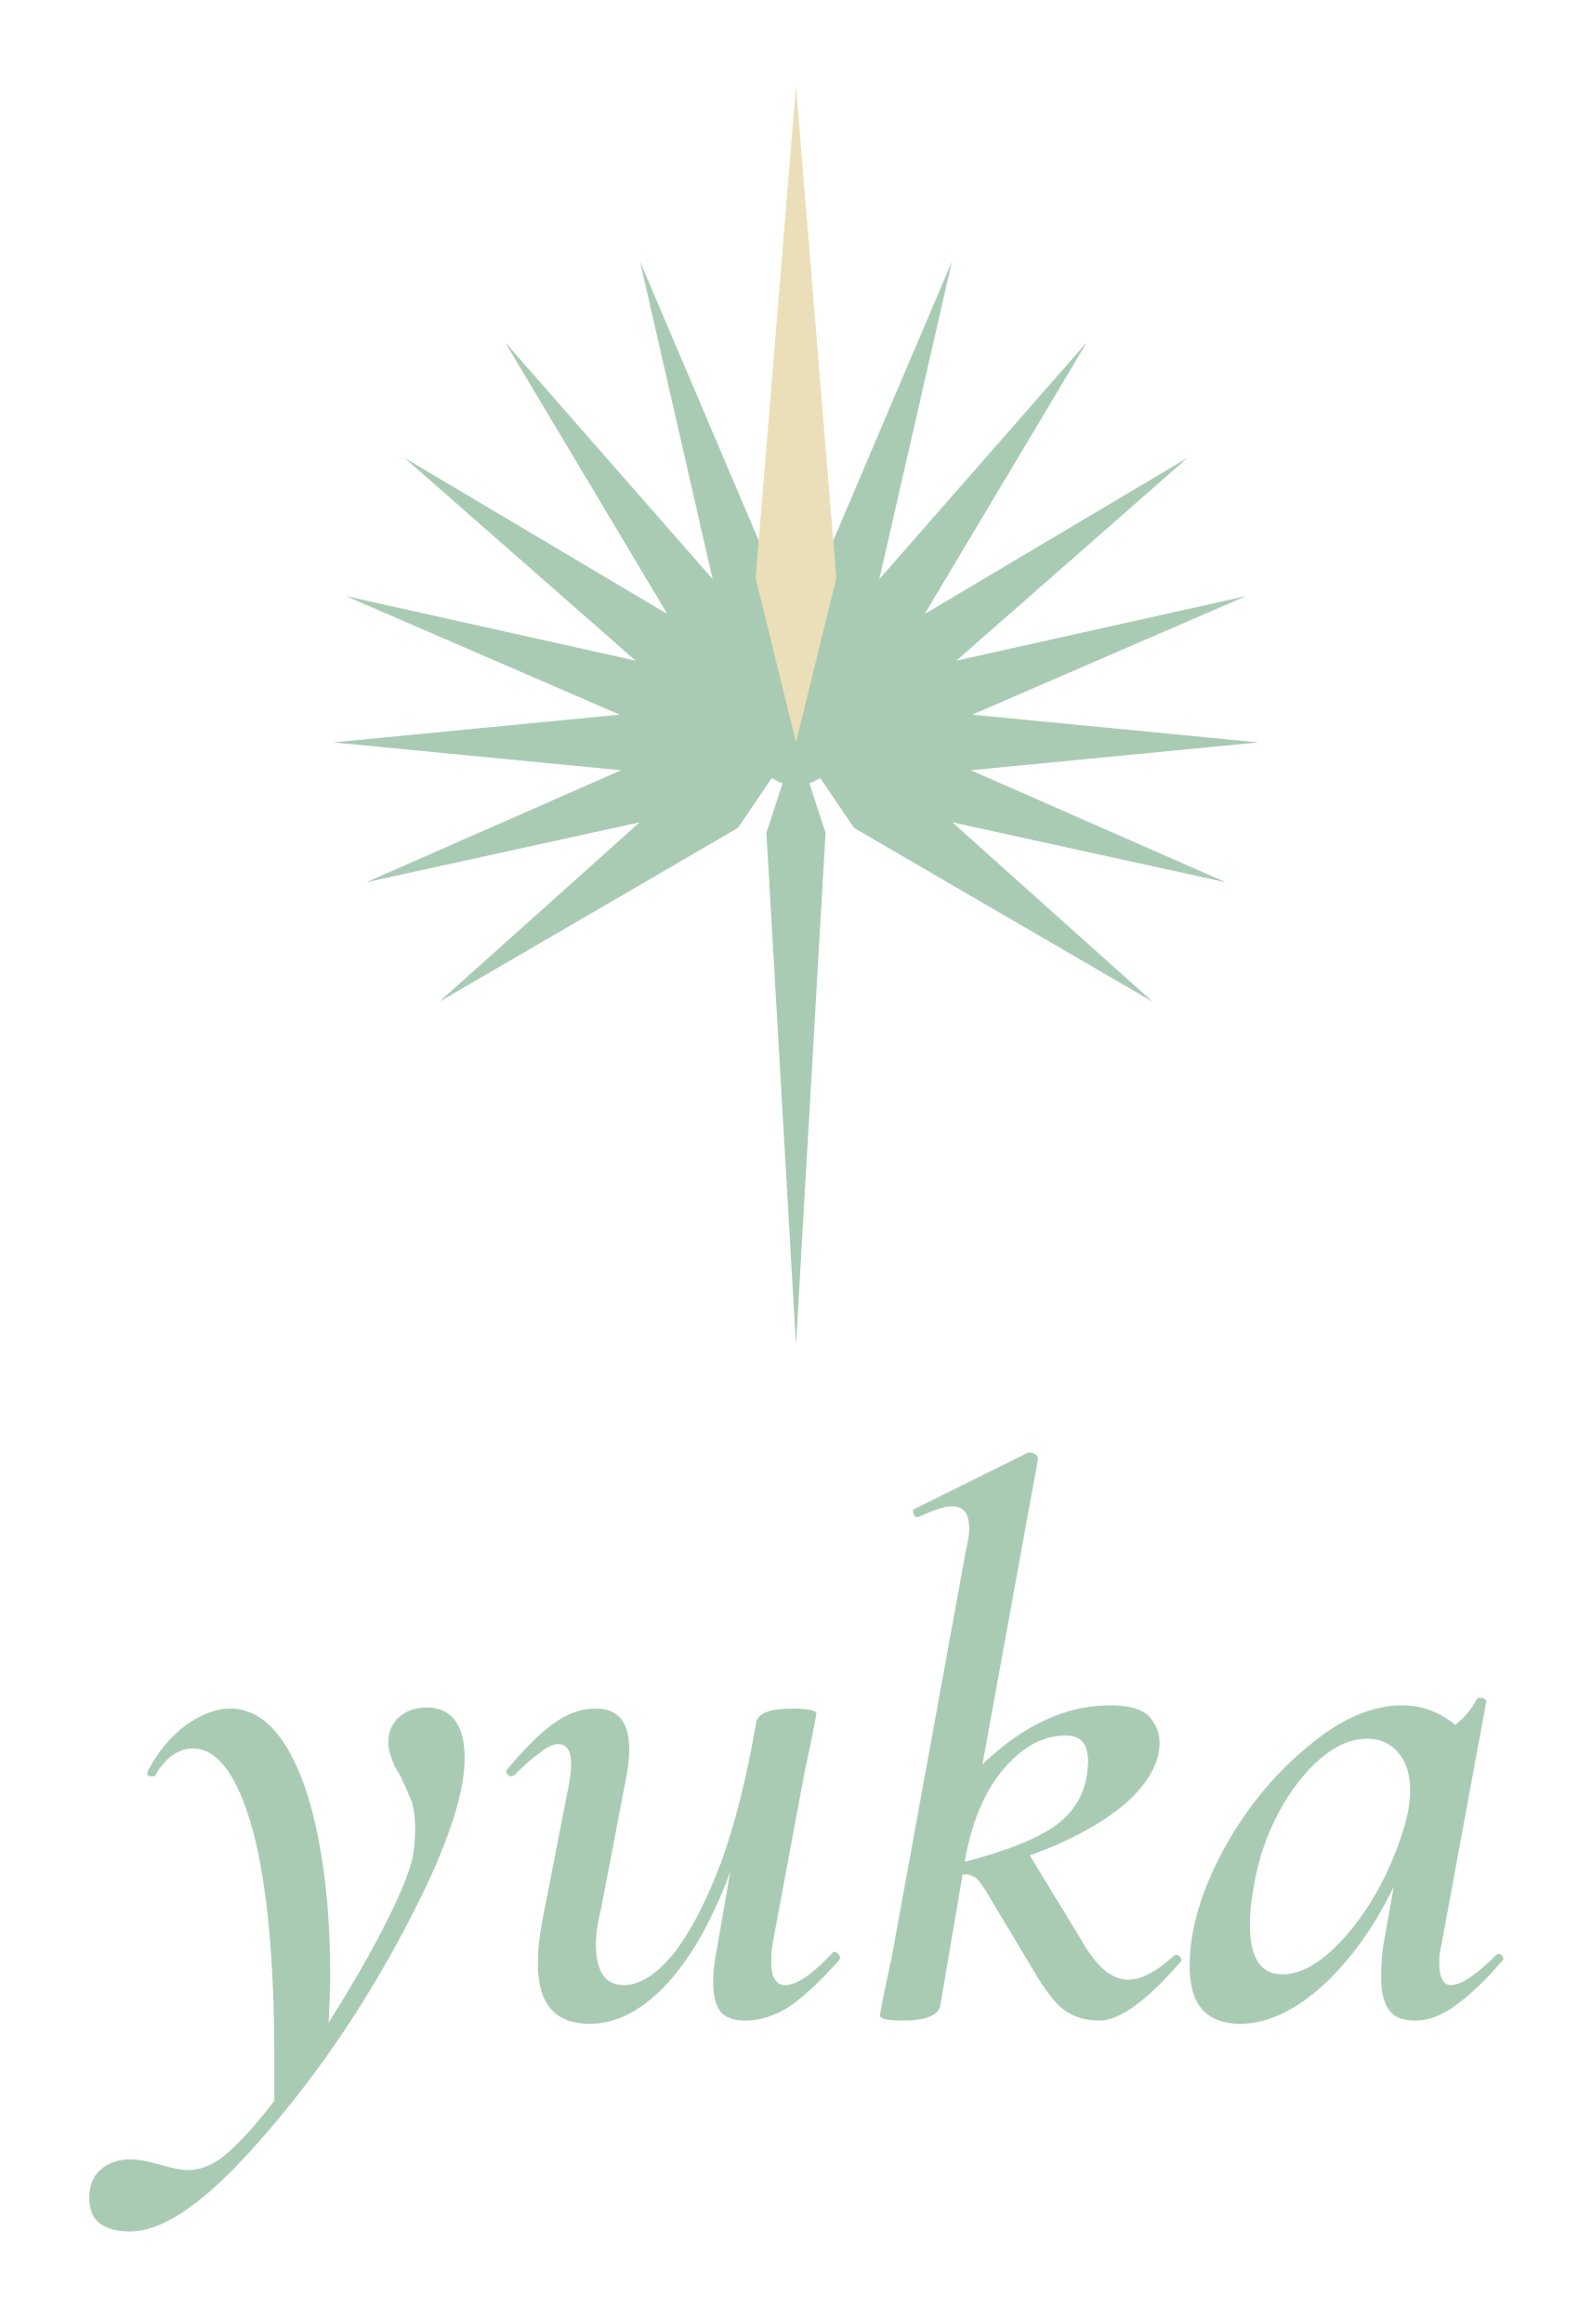
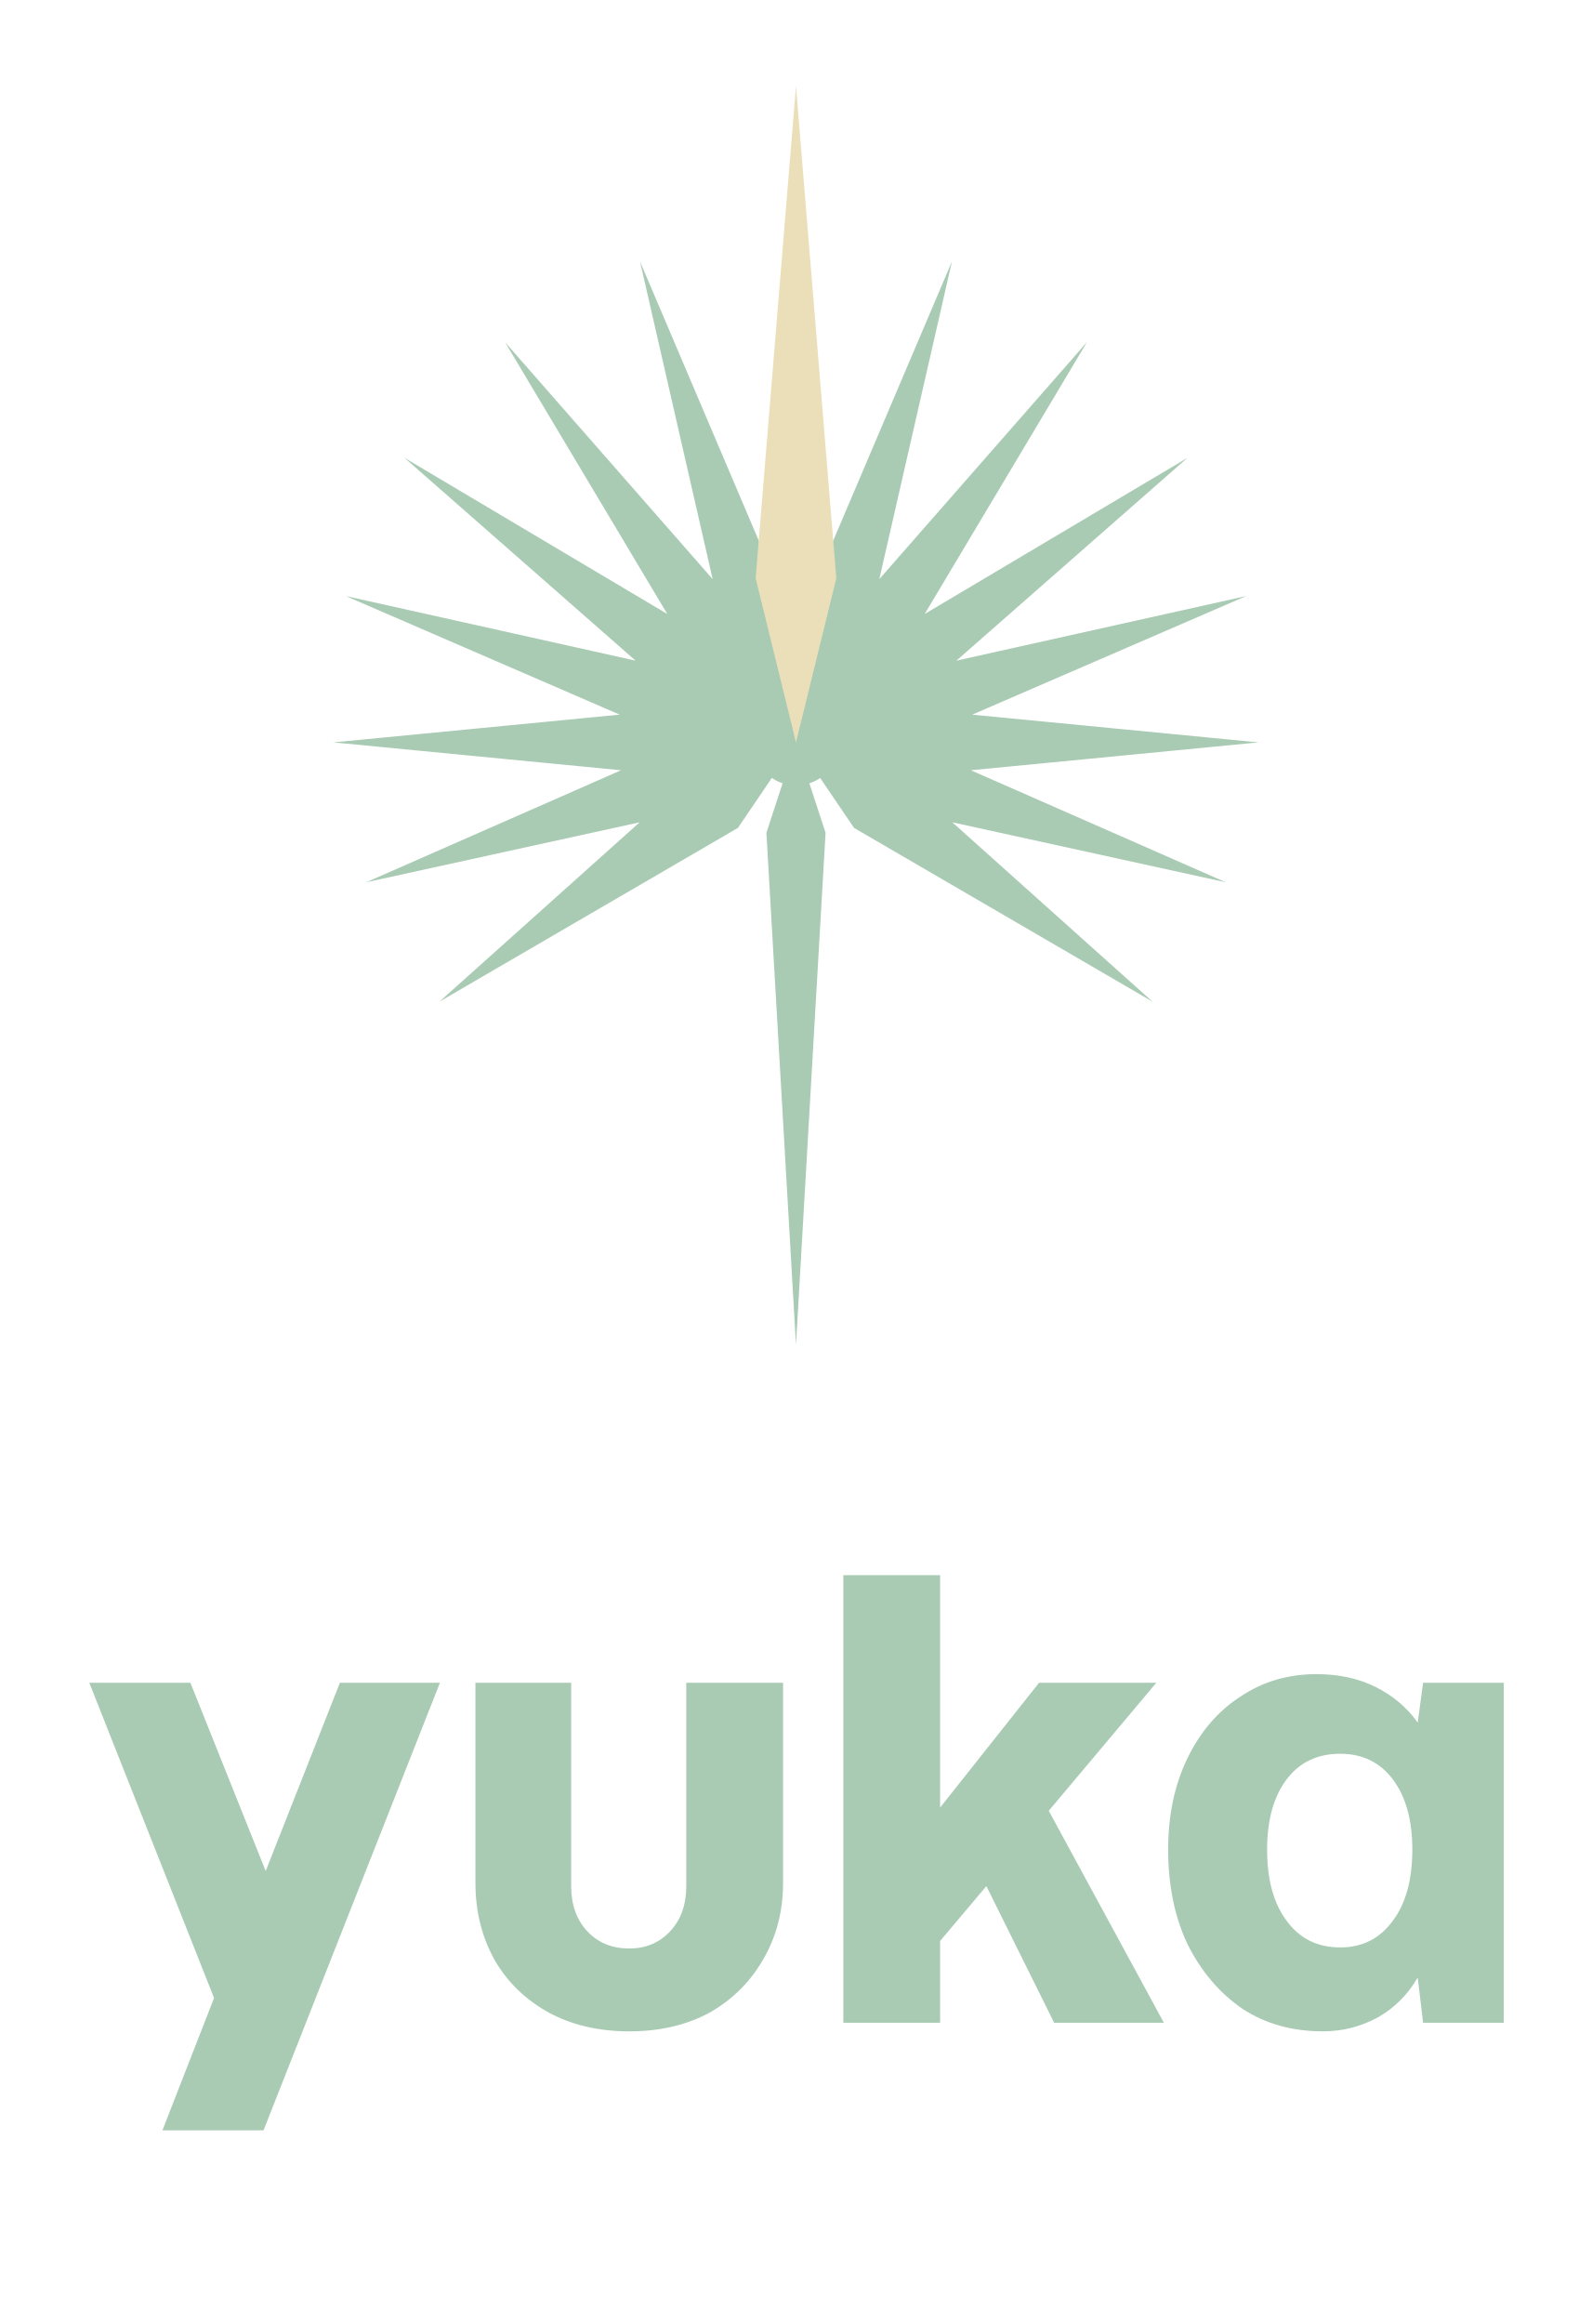
<svg xmlns="http://www.w3.org/2000/svg" viewBox="0 0 148 216" width="148" height="216">
  <g transform="translate(10 1) scale(0.5)">
    <path fill="#a9cbb4" d="M128 136 127.8 114.3 99 46.6 115.4 118.3ZM128 136 140.6 118.3 157 46.6 128.2 114.3ZM128 136 121.4 115.8 73.9 61.6 110.8 123.4ZM128 136 145.2 123.4 182.1 61.6 134.6 115.8ZM128 136 115.8 119.1 55.2 83.1 108.2 129.6ZM128 136 147.8 129.6 200.8 83.1 140.2 119.1ZM128 136 111.6 123.8 44.3 108.8 107.6 136.2ZM128 136 148.4 136.2 211.7 108.8 144.4 123.8ZM128 136 109.1 129.5 42 136 109.1 142.5ZM128 136 146.9 142.5 214 136 146.9 129.5ZM128 136 108.4 135.5 48.1 162 112.4 147.9ZM128 136 143.6 147.9 207.9 162 147.6 135.5ZM128 136 109.6 141.3 61.7 184.2 117.2 151.9ZM128 136 138.8 151.9 194.3 184.2 146.4 141.3ZM128 136m-8 0a8 8 0 1 0 16 0a8 8 0 1 0 -16 0ZM128 136 122.5 152.8 128 248 133.5 152.8Z" />
    <path fill="#eadfb8" d="M128 136 135.5 105.5 128 14 120.5 105.5Z" />
  </g>
-   <path fill="#a9cbb4" transform="translate(0 1)" d="M12.1 206.4Q8.3 206.4 8.3 203.3L8.3 203.3Q8.3 201.6 9.3 200.7Q10.4 199.7 12.1 199.7L12.1 199.7Q13.2 199.7 14.9 200.2L14.9 200.2Q16.6 200.7 17.5 200.7L17.5 200.7Q18.9 200.7 20.4 199.7L20.4 199.7Q22.9 197.9 26.9 192.4Q30.9 186.8 34.3 180.7Q37.6 174.7 38.3 171.9L38.3 171.9Q38.6 170.5 38.6 169.0L38.6 169.0Q38.6 167.6 38.3 166.5Q37.9 165.5 37.2 164.0L37.2 164.0Q36.6 163.1 36.4 162.4Q36.1 161.7 36.1 160.9L36.1 160.9Q36.1 159.5 37.1 158.6Q38.1 157.7 39.7 157.7L39.7 157.7Q41.4 157.7 42.3 158.9Q43.2 160.1 43.2 162.4L43.2 162.4Q43.2 167.9 37.4 178.7Q31.7 189.4 24.2 197.9Q16.8 206.4 12.1 206.4L12.1 206.4ZM25.5 195.4Q25.5 193.7 25.5 190.4L25.5 190.4Q25.5 176.6 23.5 169.1Q21.4 161.5 17.9 161.5L17.9 161.5Q17.0 161.5 16.1 162.1Q15.2 162.7 14.5 163.9L14.5 163.9Q14.5 164.1 14.1 164.1L14.1 164.1Q13.6 164.1 13.7 163.7L13.7 163.7Q15.0 161.1 17.2 159.4Q19.4 157.8 21.4 157.8L21.4 157.8Q24.3 157.8 26.4 161Q28.5 164.2 29.6 169.9Q30.7 175.5 30.7 182.6L30.7 182.6Q30.7 184.3 30.5 187.9L30.5 187.9L25.5 195.4ZM54.8 187.1Q50.0 187.1 50.0 181.5L50.0 181.5Q50.0 179.8 50.4 177.6L50.4 177.6L52.9 164.8Q53.1 163.7 53.1 163.0L53.1 163.0Q53.1 161.1 51.9 161.1L51.9 161.1Q51.2 161.1 50.2 161.9Q49.2 162.6 47.8 164.0L47.8 164.0Q47.6 164.1 47.5 164.1L47.5 164.1Q47.3 164.1 47.1 163.8Q47 163.6 47.2 163.4L47.2 163.4Q49.7 160.4 51.6 159.1Q53.4 157.8 55.4 157.8L55.4 157.8Q58.5 157.8 58.5 161.6L58.5 161.6Q58.5 162.9 58.1 164.8L58.1 164.8L55.9 176.3Q55.4 178.3 55.4 179.7L55.4 179.7Q55.4 183.5 58.0 183.5L58.0 183.5Q60.2 183.5 62.6 180.6Q64.9 177.7 67.0 172.2Q69.0 166.7 70.3 159.1L70.3 159.1L71.5 159.2Q70.0 167.6 67.5 174.0Q65 180.3 61.7 183.7Q58.4 187.1 54.8 187.1L54.8 187.1ZM69.3 186.8Q67.7 186.8 67.0 186.0Q66.3 185.1 66.3 183.2L66.3 183.2Q66.3 181.9 66.6 180.4L66.6 180.4L70.3 159.1Q70.5 157.8 73.7 157.8L73.7 157.8Q75.9 157.8 75.9 158.3L75.9 158.3L75.6 159.9Q74.9 163.3 74.8 163.7L74.8 163.7L71.8 179.8Q71.7 180.4 71.7 181.4L71.7 181.4Q71.7 183.5 73.0 183.5L73.0 183.5Q74.6 183.5 77.4 180.5L77.4 180.5Q77.5 180.4 77.6 180.4L77.6 180.4Q77.8 180.4 78.0 180.7Q78.2 180.9 78.0 181.2L78.0 181.2Q75.4 184.1 73.4 185.5Q71.3 186.8 69.3 186.8L69.3 186.8ZM83.9 186.8Q81.8 186.8 81.8 186.3L81.8 186.3L82.1 184.7Q82.8 181.3 82.9 180.9L82.9 180.9L89.8 143.1Q90.1 141.8 90.1 141.1L90.1 141.1Q90.1 140.0 89.7 139.5Q89.3 139.0 88.5 139.0L88.5 139.0Q87.5 139.0 85.4 140.0L85.4 140.0L85.2 140.0Q85.0 140.0 84.9 139.6Q84.8 139.3 85.1 139.2L85.1 139.2L95.6 134L95.7 134Q96.0 134 96.3 134.2Q96.5 134.4 96.5 134.6L96.5 134.6L89.8 171.4L87.4 185.5Q87.0 186.8 83.9 186.8L83.9 186.8ZM102.2 186.8Q100.3 186.8 98.9 185.8Q97.6 184.8 96.0 182.0L96.0 182.0L91.8 175.0Q91.2 174.0 90.8 173.6Q90.3 173.2 89.7 173.2L89.7 173.2Q89.5 173.2 88.2 173.5L88.2 173.5L95.4 170.9L100.4 179.1Q101.7 181.4 102.8 182.2Q103.8 183.0 104.9 183.0L104.9 183.0Q106.7 183.0 109.1 180.8L109.1 180.8Q109.2 180.7 109.4 180.7L109.4 180.7Q109.6 180.7 109.8 181.0Q109.9 181.2 109.7 181.4L109.7 181.4Q105.0 186.8 102.2 186.8L102.2 186.8ZM88.2 172.4Q94.7 170.9 97.8 168.9Q100.8 166.9 101.1 163.5L101.1 163.5Q101.3 162.0 100.8 161.1Q100.3 160.3 99.1 160.3L99.1 160.3Q96.0 160.3 93.4 163.3Q90.8 166.3 89.8 171.4L89.8 171.4L87.0 168.7Q89.7 163.8 94.2 160.6Q98.6 157.5 103.2 157.5L103.2 157.5Q105.8 157.5 106.8 158.5Q107.8 159.6 107.8 161L107.8 161Q107.8 163.4 105.4 165.9Q103.0 168.3 98.6 170.3Q94.1 172.3 88.2 173.5L88.2 173.5L88.2 172.4ZM115.3 187.1Q113.0 187.1 111.8 185.8Q110.6 184.5 110.6 181.7L110.6 181.7Q110.6 176.8 113.7 171.0Q116.8 165.3 121.5 161.4Q126.1 157.5 130.3 157.5L130.3 157.5Q132.7 157.5 134.6 158.8Q136.6 160.1 136.8 162.7L136.8 162.7L132.9 160.5Q134.0 160.4 135.3 159.3Q136.6 158.3 137.3 156.9L137.3 156.9Q137.4 156.8 137.6 156.8L137.6 156.8Q137.9 156.8 138.0 156.9Q138.2 157.0 138.2 157.0L138.2 157.0L134.0 179.8Q133.8 180.4 133.8 181.4L133.8 181.4Q133.8 183.5 134.9 183.5L134.9 183.5Q136.3 183.5 139.1 180.7L139.1 180.7Q139.2 180.6 139.3 180.6L139.3 180.6Q139.5 180.6 139.7 180.8Q139.8 181.1 139.7 181.2L139.7 181.2Q137.3 184.0 135.3 185.4Q133.4 186.8 131.6 186.8L131.6 186.8Q129.9 186.8 129.2 185.9Q128.4 184.9 128.4 182.8L128.4 182.8Q128.4 181.3 128.6 179.8L128.6 179.8L130.4 169.7L131.9 168.5Q130.1 174.1 127.3 178.4Q124.5 182.6 121.3 184.9Q118.2 187.1 115.3 187.1L115.3 187.1ZM119.2 182.5Q121.5 182.5 124.0 180.1Q126.5 177.7 128.4 174.1Q130.2 170.6 130.9 167.4L130.9 167.4Q131.1 166.3 131.1 165.4L131.1 165.4Q131.1 163.2 130.0 161.9Q128.9 160.6 127.1 160.6L127.1 160.6Q124.9 160.6 122.7 162.5Q120.5 164.4 118.8 167.6Q117.1 170.8 116.5 174.7L116.5 174.7Q116.2 176.3 116.2 177.9L116.2 177.9Q116.2 182.5 119.2 182.5L119.2 182.5Z" />
+   <path fill="#a9cbb4" transform="translate(0 1)" d="M24.5 197.0L15.1 197.0L19.9 184.7L8.3 155.4L17.7 155.4L24.7 172.9L31.6 155.4L40.9 155.4L24.5 197.0ZM58.5 187.8L58.5 187.8Q54.3 187.8 51.1 186.1Q47.8 184.3 46.0 181.2Q44.2 178.0 44.2 174.0L44.2 174.0L44.2 155.4L53.1 155.4L53.1 174.3Q53.1 176.9 54.6 178.5Q56.1 180.1 58.5 180.1L58.5 180.1Q60.8 180.1 62.3 178.5Q63.8 176.9 63.8 174.3L63.8 174.3L63.8 155.4L72.8 155.4L72.8 174.0Q72.8 178.0 70.9 181.2Q69.1 184.3 65.9 186.1Q62.7 187.8 58.5 187.8ZM87.4 187L78.4 187L78.4 145.4L87.4 145.4L87.4 167.0L96.6 155.4L107.5 155.4L97.5 167.3L108.2 187L98.0 187L91.7 174.3L87.4 179.4L87.4 187ZM123.0 187.8L123.0 187.8Q118.7 187.8 115.5 185.7Q112.3 183.5 110.4 179.7Q108.6 175.9 108.6 170.9L108.6 170.9Q108.6 166.1 110.4 162.4Q112.2 158.7 115.3 156.7Q118.4 154.6 122.4 154.6L122.4 154.6Q125.5 154.6 127.9 155.8Q130.3 157.0 131.8 159.1L131.8 159.1L132.3 155.4L139.8 155.4L139.8 187L132.3 187L131.8 182.8Q130.4 185.2 128.1 186.5Q125.7 187.8 123.0 187.8ZM124.6 180.0L124.6 180.0Q127.7 180.0 129.5 177.5Q131.3 175.1 131.3 170.9L131.3 170.9Q131.3 166.8 129.5 164.4Q127.7 162.0 124.6 162.0L124.6 162.0Q121.4 162.0 119.6 164.4Q117.8 166.8 117.8 170.9L117.8 170.9Q117.8 175.1 119.6 177.5Q121.4 180.0 124.6 180.0Z" />
</svg>
